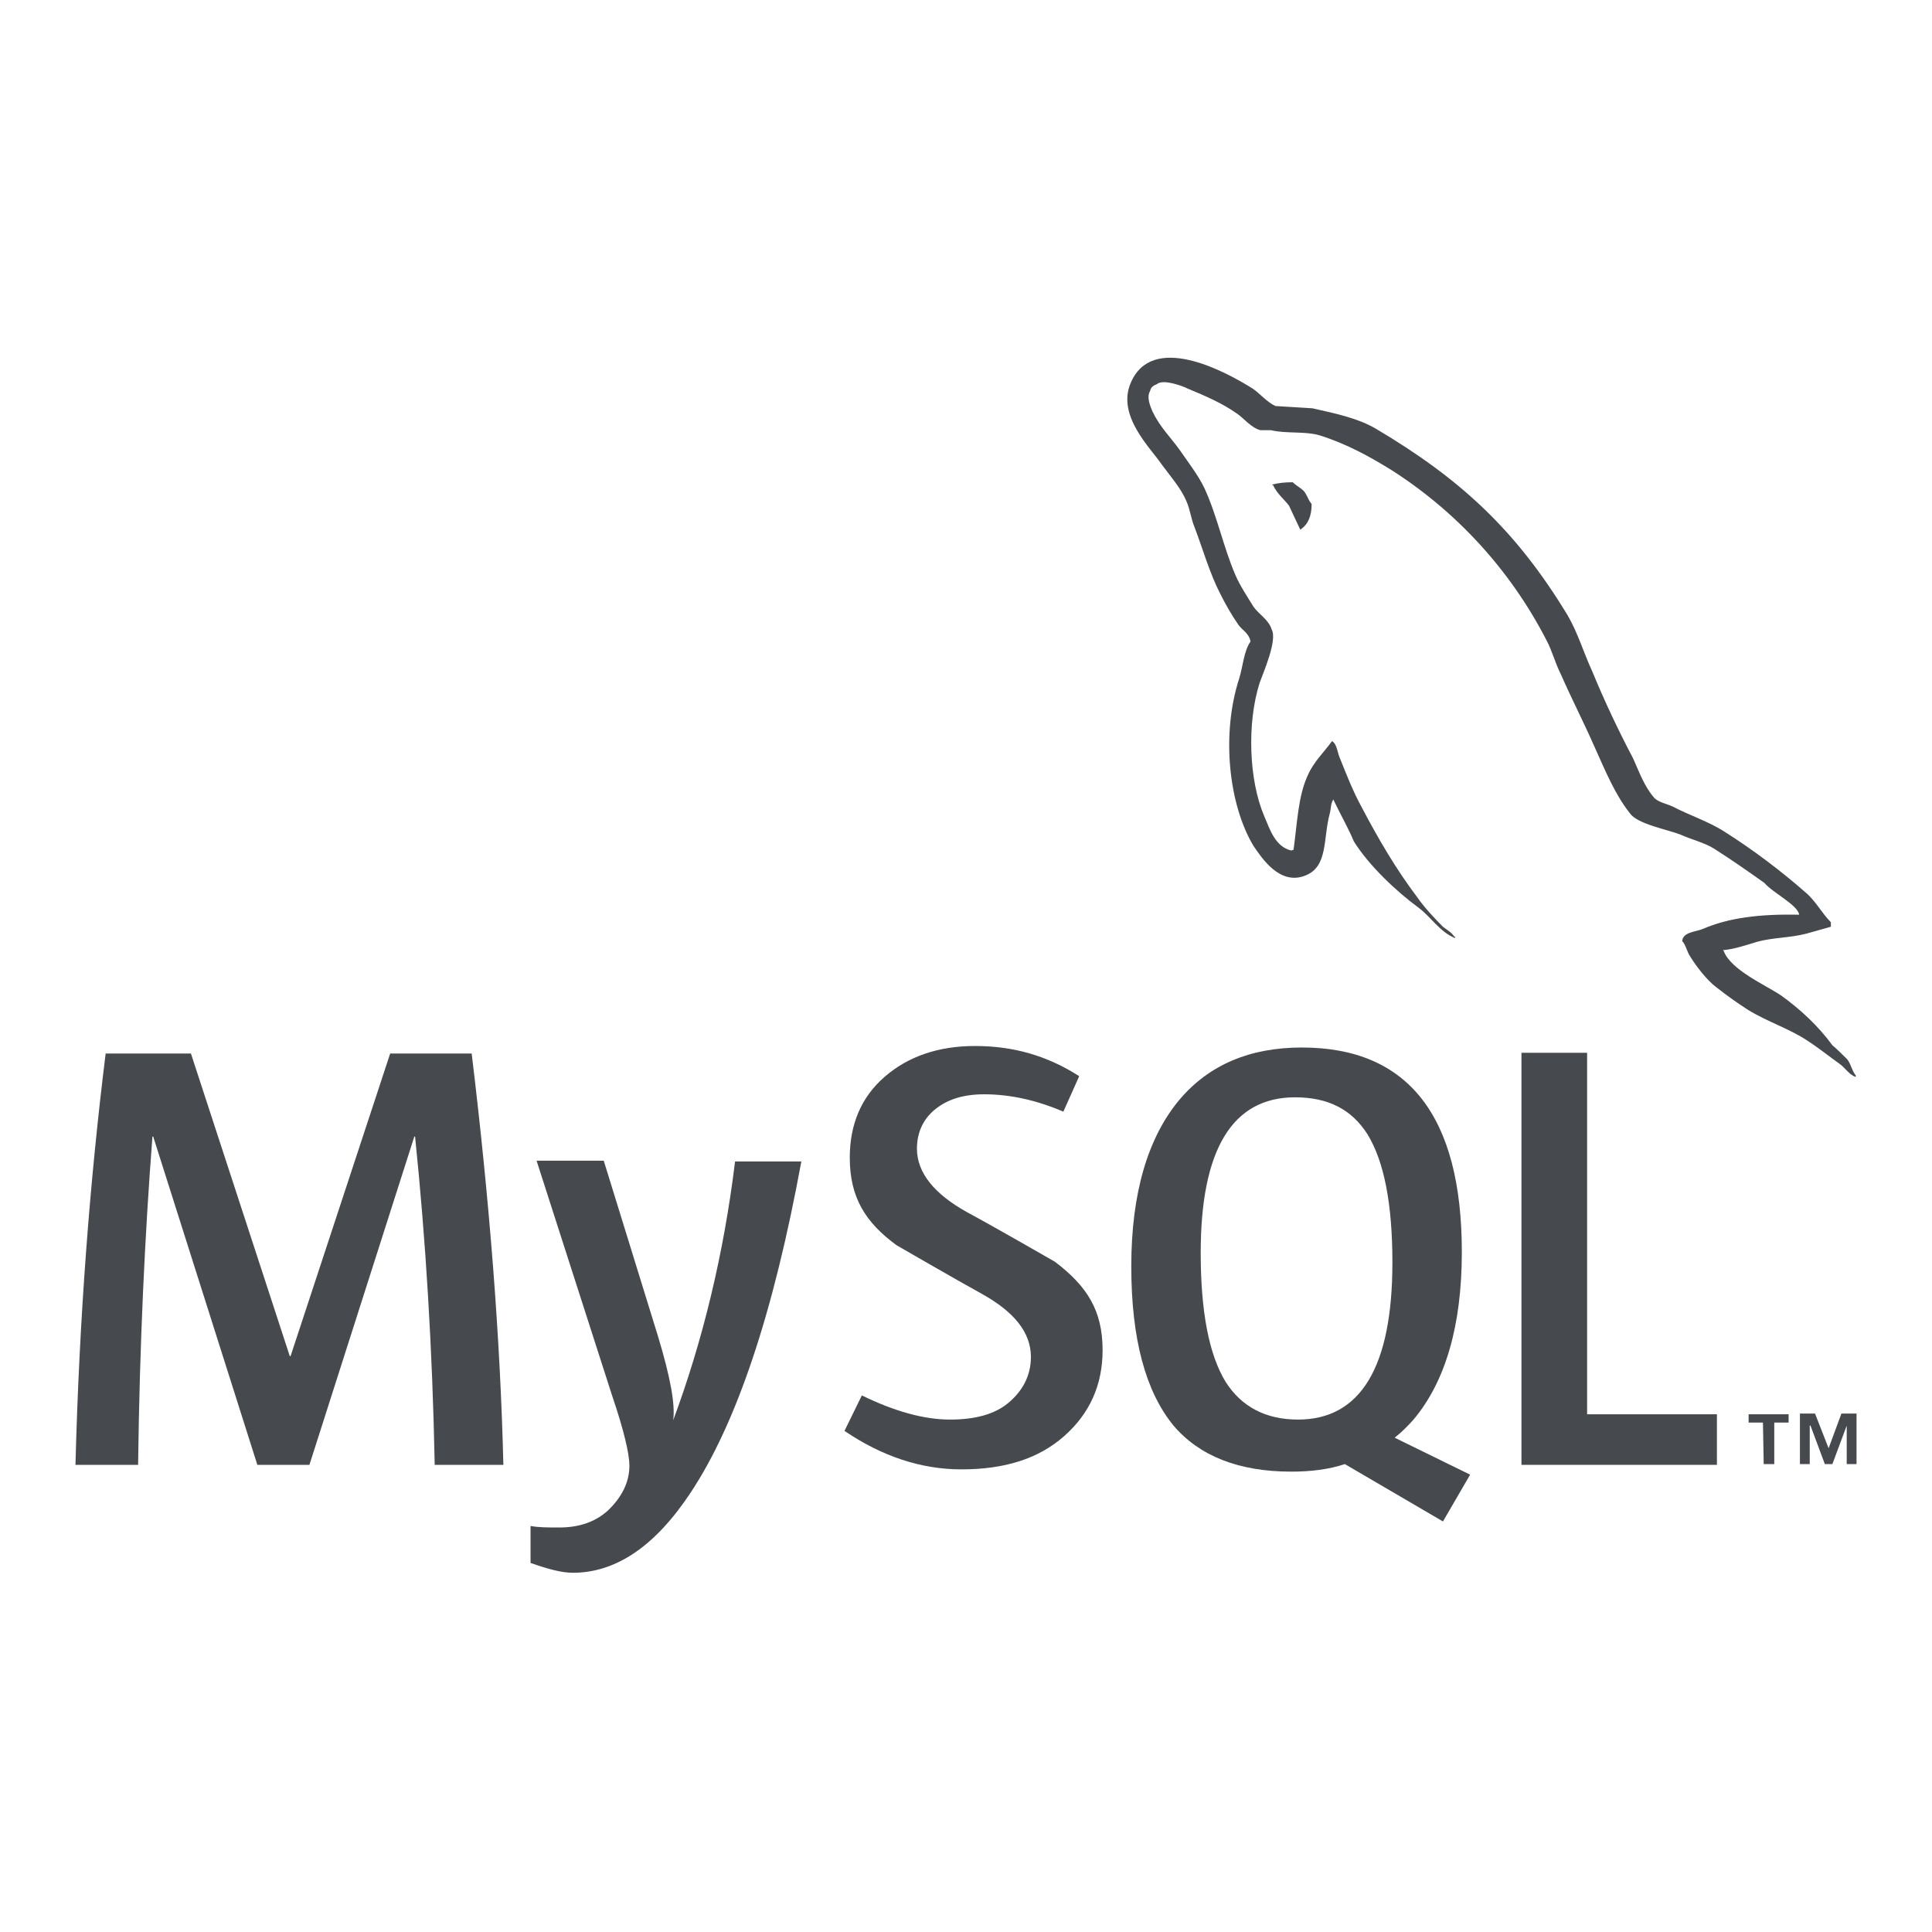
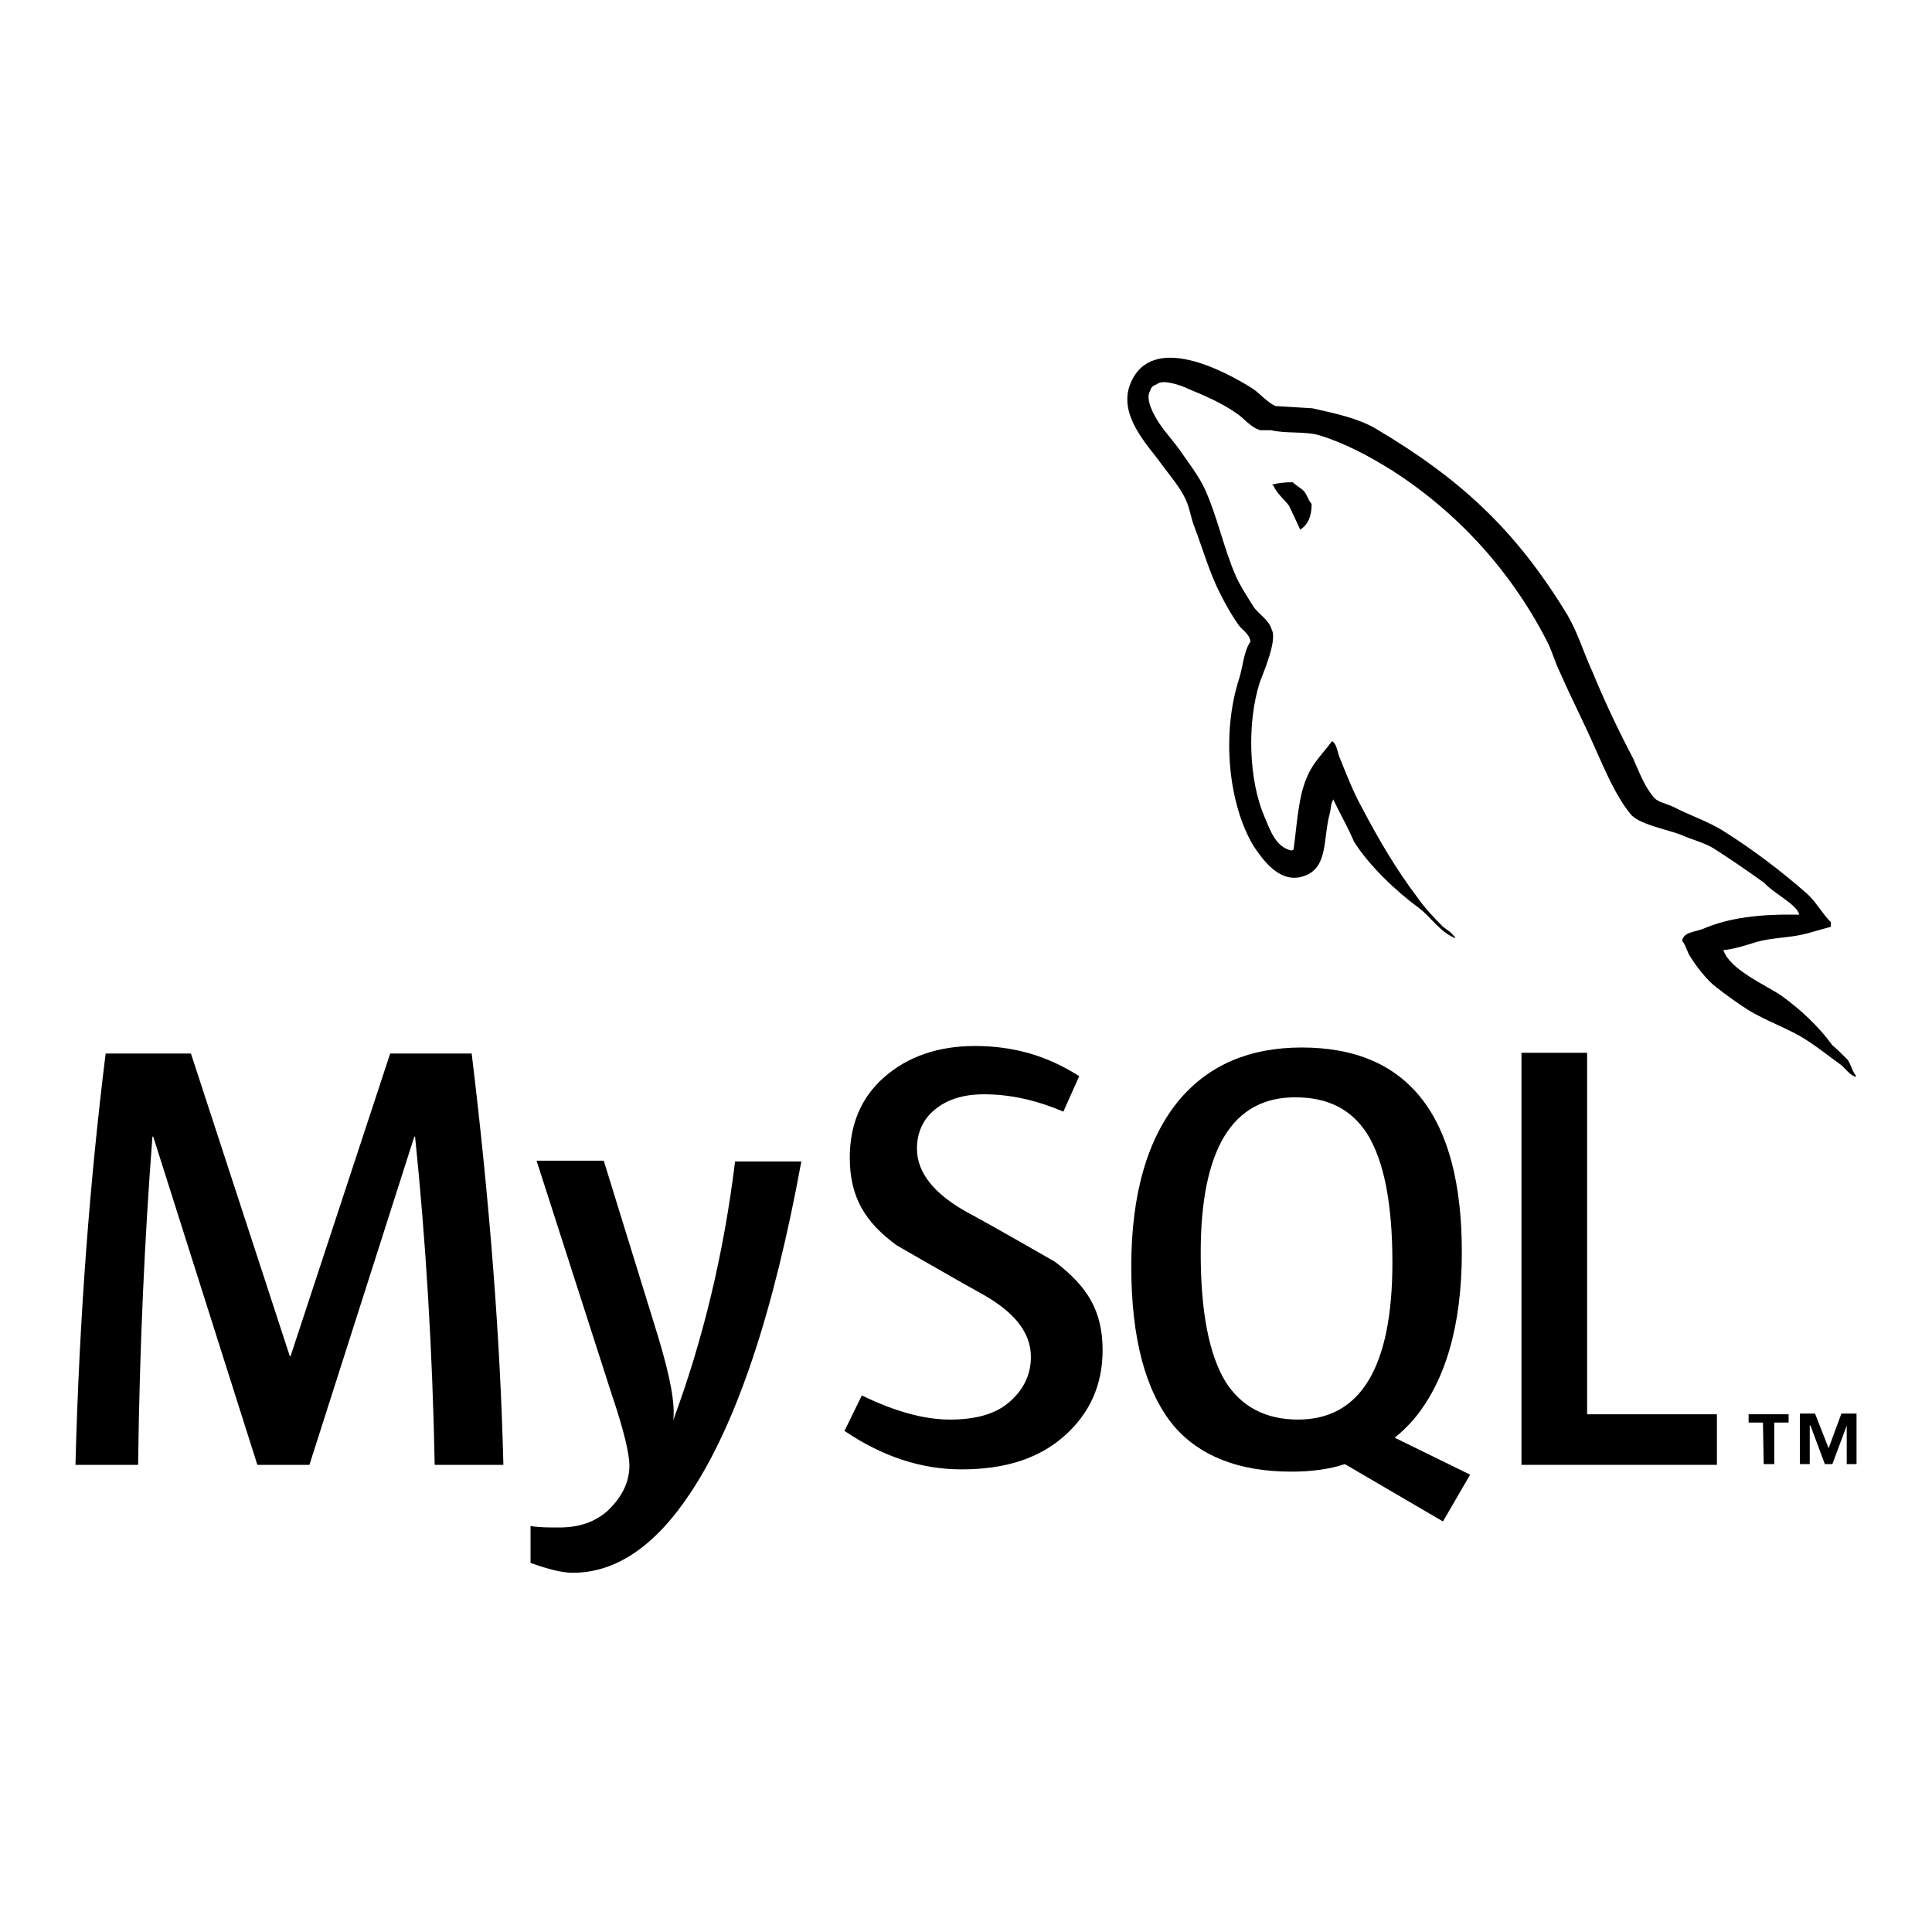
<svg xmlns="http://www.w3.org/2000/svg" width="512" height="512" viewBox="0 0 512 512" fill="none">
-   <path d="M133.4 388.2H115.2C114.6 357.4 112.8 328.4 110 301.2H109.8L82 388.2H68.2L40.6 301.2H40.4C38.4 327.2 37 356.2 36.6 388.2H20C21 349.4 23.8 313 28 279.2H50.6L76.8 359.4H77L103.4 279.2H125C129.8 318.8 132.6 355.2 133.4 388.2Z" fill="#464A4E" />
-   <path d="M212.4 307.6C205 348 195.2 377.2 183 395.6C173.6 409.8 163.2 416.8 151.8 416.8C148.8 416.8 145.2 415.8 140.6 414.2V404.4C142.8 404.8 145.2 404.8 148.2 404.8C153.4 404.8 157.6 403.4 161 400.4C164.8 396.8 166.8 392.8 166.8 388.4C166.8 385.4 165.4 379.2 162.2 369.8L142.2 307.6H160L174.4 354.2C177.6 364.8 179 372.2 178.4 376.4C186.2 355.4 191.8 332.4 194.8 307.8H212.4" fill="#464A4E" />
-   <path d="M292.2 357.8C292.2 367 288.8 374.6 282 380.6C275.2 386.6 266.2 389.4 254.8 389.4C244.2 389.4 233.8 386 223.8 379.2L228.4 369.8C237 374 244.8 376.2 251.8 376.2C258.4 376.2 263.6 374.8 267.2 371.8C270.8 368.8 273.2 364.8 273.2 359.6C273.2 353 268.6 347.6 260.4 343C252.8 338.8 237.6 330 237.6 330C229.4 324 225.2 317.4 225.2 306.8C225.2 298 228.2 290.8 234.4 285.4C240.6 280 248.6 277.2 258.4 277.2C268.6 277.2 277.6 279.8 286 285.2L281.8 294.6C274.8 291.6 267.8 290 260.8 290C255.2 290 251 291.4 247.8 294C244.6 296.6 243 300.2 243 304.4C243 310.8 247.6 316.4 256.2 321.2C264 325.4 279.6 334.4 279.6 334.4C288 340.8 292.2 347.2 292.2 357.8Z" fill="#464A4E" />
-   <path d="M324.8 366.2C320.4 359 318.2 347.6 318.2 332C318.2 304.6 326.6 290.8 343.2 290.8C352 290.8 358.2 294 362.4 300.6C366.8 307.8 369 319 369 334.6C369 362.2 360.6 376.2 344 376.2C335.4 376.2 329 372.8 324.8 366.2ZM389.6 390.8L369.6 381C371.4 379.6 373 378 374.6 376.2C383 366.2 387.4 351.4 387.4 331.8C387.4 295.8 373.2 277.6 345 277.6C331.2 277.6 320.4 282.2 312.6 291.4C304.2 301.4 299.8 316.2 299.8 335.6C299.8 354.8 303.6 368.8 311 377.8C317.8 385.8 328.2 390 342.2 390C347.4 390 352.2 389.4 356.4 388L382.4 403.2L389.6 390.8Z" fill="#464A4E" />
-   <path d="M455 388.2H403.2V279H420.6V374.8H455V388.2Z" fill="#464A4E" />
-   <path d="M467.4 388H470.2V377H474V374.8H463.4V377H467.2L467.4 388ZM489.4 388H492V374.6H488L484.6 383.8L481 374.6H477V388H479.6V377.8H479.8L483.6 388H485.6L489.4 377.8V388Z" fill="#464A4E" />
-   <path d="M476.8 242.4C466.2 242.2 458.2 243.2 451.2 246.2C449.2 247 446 247 445.8 249.4C446.8 250.4 447 252.2 448 253.6C449.6 256.2 452.4 259.8 454.8 261.6C457.6 263.8 460.4 265.8 463.2 267.6C468.4 270.8 474.2 272.6 479 275.8C481.8 277.6 484.8 280 487.6 282C489 283 490 284.8 491.8 285.4V285C490.8 283.8 490.6 282.2 489.6 280.8C488.2 279.4 487 278.2 485.6 277C481.8 271.8 477 267.4 472 263.8C467.8 261 458.6 257 456.8 252L456.6 251.8C459.4 251.6 463 250.4 465.6 249.6C470 248.4 474.2 248.6 478.8 247.4C481 246.8 483 246.2 485.2 245.6V244.4C482.8 242 481.2 238.8 478.6 236.6C472 230.8 464.6 225.2 457 220.4C453 217.8 447.6 216 443.4 213.8C441.8 213 439.2 212.6 438.2 211.2C435.8 208.4 434.4 204.6 432.8 201C429 193.8 425.2 185.8 422 178C419.6 172.8 418.2 167.8 415.4 163C401.8 140.6 387.2 127 364.6 113.6C359.8 110.8 354 109.6 347.8 108.2C344.6 108 341.2 107.8 338 107.6C335.8 106.6 333.8 104.2 332 103C324.4 98.2 305.2 88 299.6 101.6C296 110.2 304.8 118.6 307.8 123C310 126 313 129.4 314.4 132.8C315.4 135 315.6 137.4 316.6 139.8C318.8 145.6 320.6 152 323.4 157.4C324.8 160.2 326.4 163 328.2 165.6C329.2 167 331 167.8 331.4 170C329.6 172.6 329.4 176.6 328.4 179.8C323.6 194.6 325.6 213.2 332.2 224.2C334.4 227.4 339.2 234.8 346 232C352 229.6 350.6 222.2 352.4 215.6C352.8 214 352.6 213 353.4 211.8V212C355.2 215.8 357.2 219.2 358.8 223C362.8 229.4 370 236.2 376 240.6C379.2 243 381.6 247 385.6 248.6V248.2H385.4C384.6 247 383.4 246.4 382.4 245.6C380 243.2 377.4 240.4 375.6 237.8C370 230.4 365.2 222.2 360.8 213.8C358.6 209.8 356.8 205.2 355.2 201.2C354.4 199.6 354.4 197.2 353 196.4C351 199.2 348.2 201.8 346.6 205.4C344 211 343.8 218 342.8 225.2C342.2 225.4 342.6 225.2 342.2 225.4C338 224.4 336.6 220 335 216.2C331 206.8 330.4 191.8 333.8 181C334.8 178.2 338.6 169.6 337 166.8C336.2 164.2 333.6 162.8 332.2 160.8C330.6 158.2 328.6 155.2 327.4 152.4C324.2 145 322.6 136.8 319.2 129.4C317.6 126 314.8 122.4 312.6 119.2C310 115.6 307.4 113.2 305.4 109C304.8 107.6 303.8 105.2 304.8 103.6C305 102.6 305.6 102.2 306.6 101.8C308.2 100.4 313.2 102.2 314.8 103C319.6 105 323.8 106.8 327.8 109.6C329.6 110.8 331.6 113.4 334 114H336.8C341 115 345.8 114.2 349.8 115.4C356.8 117.6 363 121 368.8 124.6C386 135.6 400.2 151 409.8 169.6C411.4 172.6 412 175.4 413.6 178.6C416.4 185 419.8 191.6 422.6 198C425.4 204.2 428 210.6 432 215.6C434 218.4 441.8 219.8 445.4 221.2C448 222.4 452 223.4 454.4 225C458.8 227.8 463.4 231 467.6 234C469.8 236.6 476.4 239.8 476.8 242.4Z" fill="#464A4E" />
-   <path d="M342.6 127.8C340.4 127.8 338.8 128 337.2 128.4V128.6H337.4C338.4 130.8 340.2 132.2 341.6 134C342.6 136.2 343.6 138.2 344.6 140.4C344.8 140.2 344.8 140.2 344.8 140.2C346.6 139 347.6 136.8 347.6 133.6C346.8 132.6 346.6 131.8 346 130.8C345.4 129.6 343.8 129 342.6 127.8Z" fill="#464A4E" />
+   <path d="M133.4 388.2H115.2C114.6 357.4 112.8 328.4 110 301.2H109.8L82 388.2H68.2L40.6 301.2H40.4C38.4 327.2 37 356.2 36.6 388.2H20C21 349.4 23.8 313 28 279.2H50.6L76.8 359.4H77L103.4 279.2H125C129.8 318.8 132.6 355.2 133.4 388.2Z" fill="currentColor" />
+   <path d="M212.4 307.6C205 348 195.2 377.2 183 395.6C173.6 409.8 163.2 416.8 151.8 416.8C148.8 416.8 145.2 415.8 140.6 414.2V404.4C142.8 404.8 145.2 404.8 148.2 404.8C153.4 404.8 157.6 403.4 161 400.4C164.8 396.8 166.8 392.8 166.8 388.4C166.8 385.4 165.4 379.2 162.2 369.8L142.2 307.6H160L174.4 354.2C177.6 364.8 179 372.2 178.4 376.4C186.2 355.4 191.8 332.4 194.8 307.8H212.4" fill="currentColor" />
+   <path d="M292.2 357.8C292.2 367 288.8 374.6 282 380.6C275.2 386.6 266.2 389.4 254.8 389.4C244.2 389.4 233.8 386 223.8 379.2L228.4 369.8C237 374 244.8 376.2 251.8 376.2C258.4 376.2 263.6 374.8 267.2 371.8C270.8 368.8 273.2 364.8 273.2 359.6C273.2 353 268.6 347.6 260.4 343C252.8 338.8 237.6 330 237.6 330C229.4 324 225.2 317.4 225.2 306.8C225.2 298 228.2 290.8 234.4 285.4C240.6 280 248.6 277.2 258.4 277.2C268.6 277.2 277.6 279.8 286 285.2L281.8 294.6C274.8 291.6 267.8 290 260.8 290C255.2 290 251 291.4 247.8 294C244.6 296.6 243 300.2 243 304.4C243 310.8 247.6 316.4 256.2 321.2C264 325.4 279.6 334.4 279.6 334.4C288 340.8 292.2 347.2 292.2 357.8Z" fill="currentColor" />
+   <path d="M324.8 366.2C320.4 359 318.2 347.6 318.2 332C318.2 304.6 326.6 290.8 343.2 290.8C352 290.8 358.2 294 362.4 300.6C366.8 307.8 369 319 369 334.6C369 362.2 360.6 376.2 344 376.2C335.4 376.2 329 372.8 324.8 366.2ZM389.6 390.8L369.6 381C371.4 379.6 373 378 374.6 376.2C383 366.2 387.4 351.4 387.4 331.8C387.4 295.8 373.2 277.6 345 277.6C331.2 277.6 320.4 282.2 312.6 291.4C304.2 301.4 299.8 316.2 299.8 335.6C299.8 354.8 303.6 368.8 311 377.8C317.8 385.8 328.2 390 342.2 390C347.4 390 352.2 389.4 356.4 388L382.4 403.2L389.6 390.8Z" fill="currentColor" />
+   <path d="M455 388.2H403.2V279H420.6V374.8H455V388.2Z" fill="currentColor" />
+   <path d="M467.4 388H470.2V377H474V374.8H463.4V377H467.2L467.4 388ZM489.4 388H492V374.6H488L484.6 383.8L481 374.6H477V388H479.6V377.8H479.8L483.6 388H485.6L489.4 377.8V388Z" fill="currentColor" />
+   <path d="M476.8 242.4C466.2 242.2 458.2 243.2 451.2 246.2C449.2 247 446 247 445.8 249.4C446.8 250.4 447 252.2 448 253.6C449.6 256.2 452.4 259.8 454.8 261.6C457.6 263.8 460.4 265.8 463.2 267.6C468.4 270.8 474.2 272.6 479 275.8C481.8 277.6 484.8 280 487.6 282C489 283 490 284.8 491.8 285.4V285C490.8 283.8 490.6 282.2 489.6 280.8C488.2 279.4 487 278.2 485.6 277C481.8 271.8 477 267.4 472 263.8C467.8 261 458.6 257 456.8 252L456.6 251.8C459.4 251.6 463 250.4 465.6 249.6C470 248.4 474.2 248.6 478.8 247.4C481 246.8 483 246.2 485.2 245.6V244.4C482.8 242 481.2 238.8 478.6 236.6C472 230.8 464.6 225.2 457 220.4C453 217.8 447.6 216 443.4 213.8C441.8 213 439.2 212.6 438.2 211.2C435.8 208.4 434.4 204.6 432.8 201C429 193.8 425.2 185.8 422 178C419.6 172.8 418.2 167.8 415.4 163C401.8 140.6 387.2 127 364.6 113.6C359.8 110.8 354 109.6 347.8 108.2C344.6 108 341.2 107.8 338 107.6C335.8 106.6 333.8 104.2 332 103C324.4 98.2 305.2 88 299.6 101.6C296 110.2 304.8 118.6 307.8 123C310 126 313 129.4 314.4 132.8C315.4 135 315.6 137.4 316.6 139.8C318.8 145.6 320.6 152 323.4 157.4C324.8 160.2 326.4 163 328.2 165.6C329.2 167 331 167.8 331.4 170C329.6 172.6 329.4 176.6 328.4 179.8C323.6 194.6 325.6 213.2 332.2 224.2C334.4 227.4 339.2 234.8 346 232C352 229.6 350.6 222.2 352.4 215.6C352.8 214 352.6 213 353.4 211.8V212C355.2 215.8 357.2 219.2 358.8 223C362.8 229.4 370 236.2 376 240.6C379.2 243 381.6 247 385.6 248.6V248.2H385.4C384.6 247 383.4 246.4 382.4 245.6C380 243.2 377.4 240.4 375.6 237.8C370 230.4 365.2 222.2 360.8 213.8C358.6 209.8 356.8 205.2 355.2 201.2C354.4 199.6 354.4 197.2 353 196.4C351 199.2 348.2 201.8 346.6 205.4C344 211 343.8 218 342.8 225.2C342.2 225.4 342.6 225.2 342.2 225.4C338 224.4 336.6 220 335 216.2C331 206.8 330.4 191.8 333.8 181C334.8 178.2 338.6 169.6 337 166.8C336.2 164.2 333.6 162.8 332.2 160.8C330.6 158.2 328.6 155.2 327.4 152.4C324.2 145 322.6 136.8 319.2 129.4C317.6 126 314.8 122.4 312.6 119.2C310 115.6 307.4 113.2 305.4 109C304.8 107.6 303.8 105.2 304.8 103.6C305 102.6 305.6 102.2 306.6 101.8C308.2 100.4 313.2 102.2 314.8 103C319.6 105 323.8 106.8 327.8 109.6C329.6 110.8 331.6 113.4 334 114H336.8C341 115 345.8 114.2 349.8 115.4C356.8 117.6 363 121 368.8 124.6C386 135.6 400.2 151 409.8 169.6C411.4 172.6 412 175.4 413.6 178.6C416.4 185 419.8 191.6 422.6 198C425.4 204.2 428 210.6 432 215.6C434 218.4 441.8 219.8 445.4 221.2C448 222.4 452 223.4 454.4 225C458.8 227.8 463.4 231 467.6 234C469.8 236.6 476.4 239.8 476.8 242.4Z" fill="currentColor" />
+   <path d="M342.6 127.8C340.4 127.8 338.8 128 337.2 128.4V128.6H337.4C338.4 130.8 340.2 132.2 341.6 134C342.6 136.2 343.6 138.2 344.6 140.4C344.8 140.2 344.8 140.2 344.8 140.2C346.6 139 347.6 136.8 347.6 133.6C346.8 132.6 346.6 131.8 346 130.8C345.4 129.6 343.8 129 342.6 127.8Z" fill="currentColor" />
</svg>
